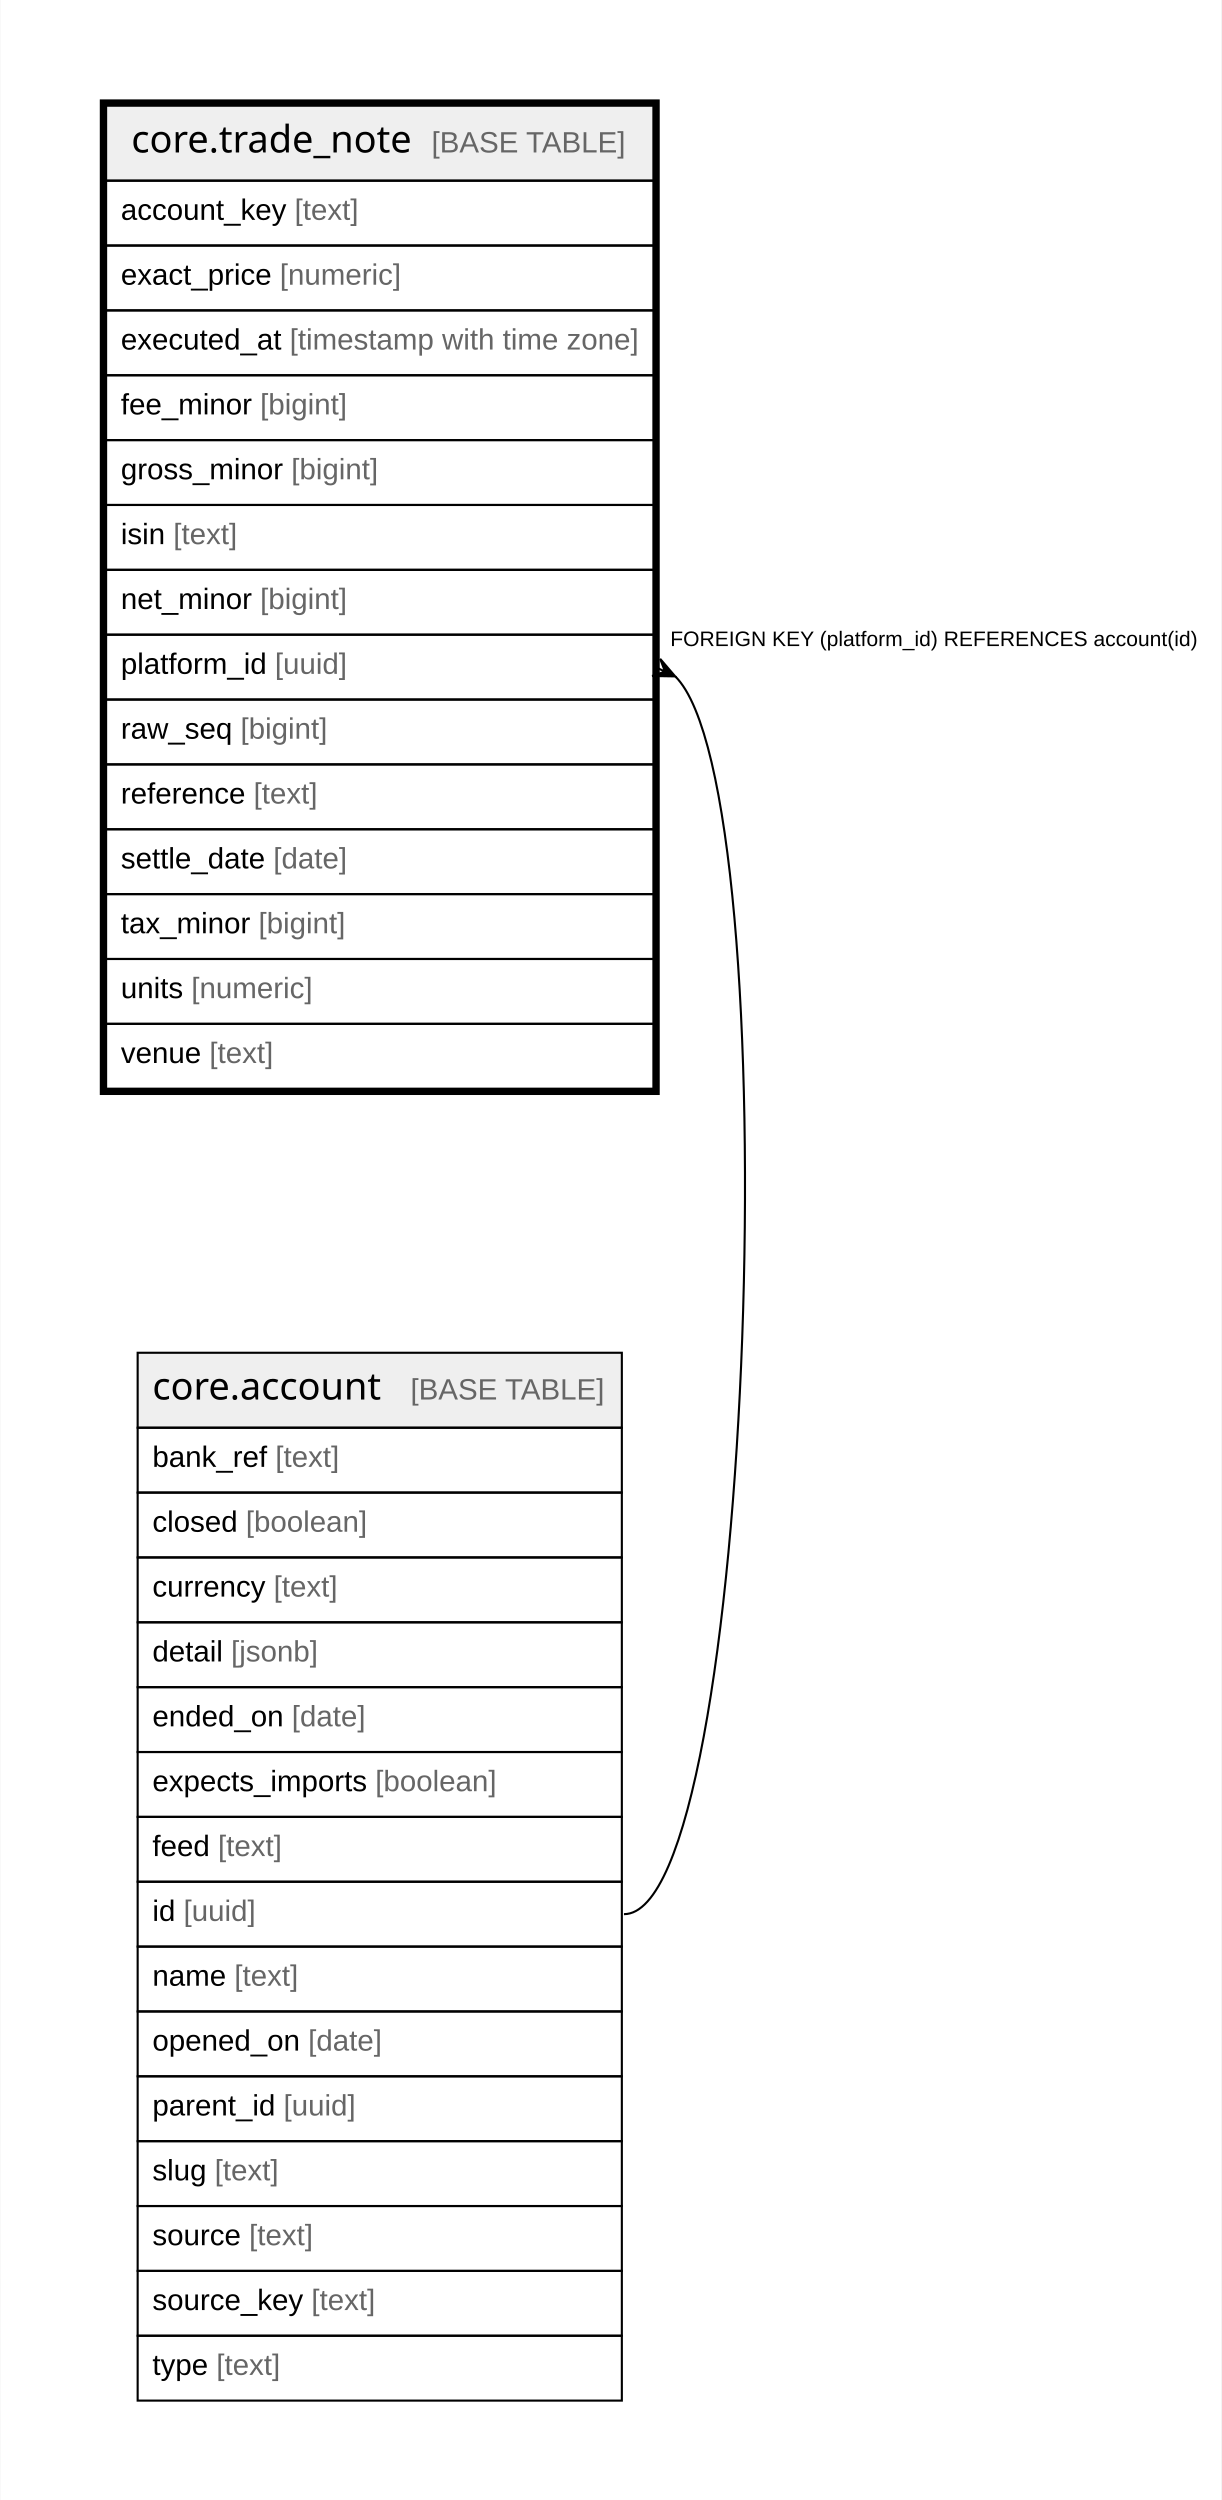
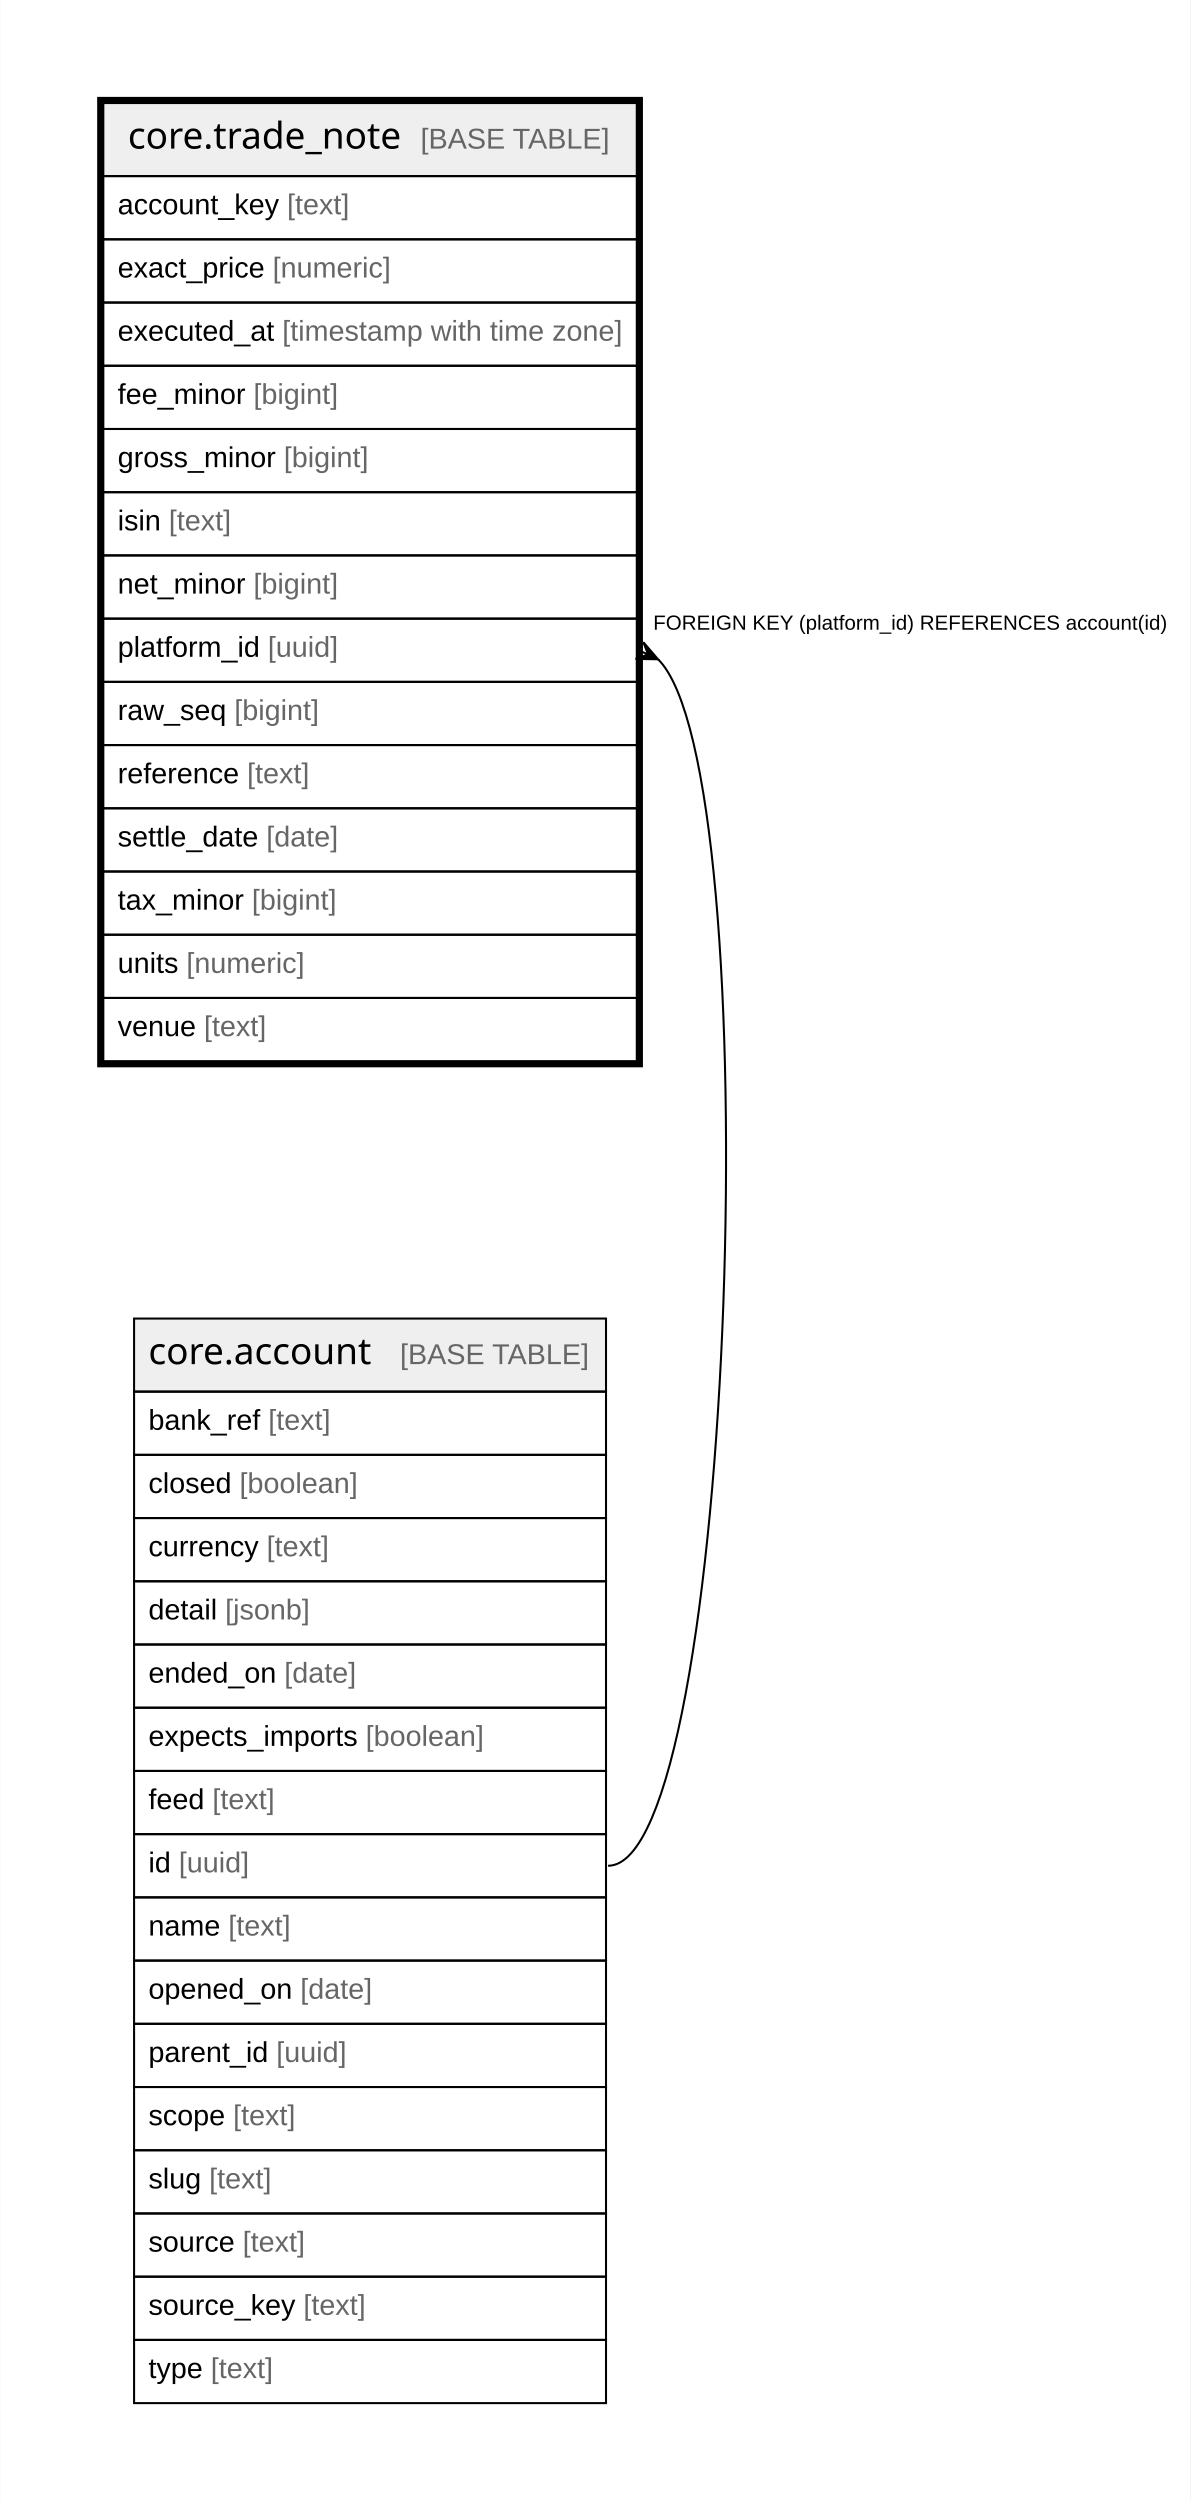
- <svg xmlns="http://www.w3.org/2000/svg" width="580pt" height="1187pt" viewBox="0.00 0.00 579.72 1187.20">
-   <g id="graph0" class="graph" transform="scale(1 1) rotate(0) translate(4 1183.2)">
-     <polygon fill="white" stroke="none" points="-4,4 -4,-1183.2 575.72,-1183.2 575.72,4 -4,4" />
+ <svg xmlns="http://www.w3.org/2000/svg" width="580pt" height="1218pt" viewBox="0.00 0.00 579.72 1218.00">
+   <g id="graph0" class="graph" transform="scale(1 1) rotate(0) translate(4 1214)">
+     <polygon fill="white" stroke="none" points="-4,4 -4,-1214 575.72,-1214 575.72,4 -4,4" />
    <g id="node1" class="node">
-       <polygon fill="#efefef" stroke="none" points="46.2,-1097.4 46.2,-1133 306.1,-1133 306.1,-1097.4 46.2,-1097.4" />
-       <polygon fill="none" stroke="black" points="46.2,-1097.4 46.2,-1133 306.1,-1133 306.1,-1097.4 46.2,-1097.4" />
-       <text text-anchor="start" x="58.18" y="-1110.8" font-family="Arial Bold" font-size="18.00">core.trade_note</text>
-       <text text-anchor="start" x="169.62" y="-1110.8" font-family="Arial" font-size="14.00">    </text>
-       <text text-anchor="start" x="200.74" y="-1110.8" font-family="Arial" font-size="14.00" fill="#666666">[BASE TABLE]</text>
+       <polygon fill="#efefef" stroke="none" points="46.2,-1128.2 46.2,-1163.8 306.1,-1163.8 306.1,-1128.2 46.2,-1128.2" />
+       <polygon fill="none" stroke="black" points="46.2,-1128.2 46.2,-1163.8 306.1,-1163.8 306.1,-1128.2 46.2,-1128.2" />
+       <text text-anchor="start" x="58.18" y="-1141.6" font-family="Arial Bold" font-size="18.00">core.trade_note</text>
+       <text text-anchor="start" x="169.62" y="-1141.6" font-family="Arial" font-size="14.00">    </text>
+       <text text-anchor="start" x="200.74" y="-1141.6" font-family="Arial" font-size="14.00" fill="#666666">[BASE TABLE]</text>
+       <polygon fill="none" stroke="black" points="46.2,-1097.4 46.2,-1128.2 306.1,-1128.2 306.1,-1097.4 46.2,-1097.4" />
+       <text text-anchor="start" x="53.2" y="-1109.6" font-family="Arial" font-size="14.00">account_key </text>
+       <text text-anchor="start" x="135.7" y="-1109.6" font-family="Arial" font-size="14.00" fill="#666666">[text]</text>
      <polygon fill="none" stroke="black" points="46.2,-1066.6 46.2,-1097.4 306.1,-1097.4 306.1,-1066.6 46.2,-1066.6" />
-       <text text-anchor="start" x="53.2" y="-1078.8" font-family="Arial" font-size="14.00">account_key </text>
-       <text text-anchor="start" x="135.7" y="-1078.8" font-family="Arial" font-size="14.00" fill="#666666">[text]</text>
+       <text text-anchor="start" x="53.2" y="-1078.8" font-family="Arial" font-size="14.00">exact_price </text>
+       <text text-anchor="start" x="128.68" y="-1078.8" font-family="Arial" font-size="14.00" fill="#666666">[numeric]</text>
      <polygon fill="none" stroke="black" points="46.2,-1035.8 46.2,-1066.6 306.1,-1066.6 306.1,-1035.8 46.2,-1035.8" />
-       <text text-anchor="start" x="53.2" y="-1048" font-family="Arial" font-size="14.00">exact_price </text>
-       <text text-anchor="start" x="128.68" y="-1048" font-family="Arial" font-size="14.00" fill="#666666">[numeric]</text>
+       <text text-anchor="start" x="53.2" y="-1048" font-family="Arial" font-size="14.00">executed_at </text>
+       <text text-anchor="start" x="133.37" y="-1048" font-family="Arial" font-size="14.00" fill="#666666">[timestamp with time zone]</text>
      <polygon fill="none" stroke="black" points="46.2,-1005 46.2,-1035.8 306.1,-1035.8 306.1,-1005 46.2,-1005" />
-       <text text-anchor="start" x="53.2" y="-1017.2" font-family="Arial" font-size="14.00">executed_at </text>
-       <text text-anchor="start" x="133.37" y="-1017.2" font-family="Arial" font-size="14.00" fill="#666666">[timestamp with time zone]</text>
+       <text text-anchor="start" x="53.2" y="-1017.2" font-family="Arial" font-size="14.00">fee_minor </text>
+       <text text-anchor="start" x="119.34" y="-1017.2" font-family="Arial" font-size="14.00" fill="#666666">[bigint]</text>
      <polygon fill="none" stroke="black" points="46.2,-974.2 46.2,-1005 306.1,-1005 306.1,-974.2 46.2,-974.2" />
-       <text text-anchor="start" x="53.2" y="-986.4" font-family="Arial" font-size="14.00">fee_minor </text>
-       <text text-anchor="start" x="119.34" y="-986.4" font-family="Arial" font-size="14.00" fill="#666666">[bigint]</text>
+       <text text-anchor="start" x="53.2" y="-986.4" font-family="Arial" font-size="14.00">gross_minor </text>
+       <text text-anchor="start" x="134.12" y="-986.4" font-family="Arial" font-size="14.00" fill="#666666">[bigint]</text>
      <polygon fill="none" stroke="black" points="46.2,-943.4 46.2,-974.2 306.1,-974.2 306.1,-943.4 46.2,-943.4" />
-       <text text-anchor="start" x="53.2" y="-955.6" font-family="Arial" font-size="14.00">gross_minor </text>
-       <text text-anchor="start" x="134.12" y="-955.6" font-family="Arial" font-size="14.00" fill="#666666">[bigint]</text>
+       <text text-anchor="start" x="53.2" y="-955.6" font-family="Arial" font-size="14.00">isin </text>
+       <text text-anchor="start" x="78.1" y="-955.6" font-family="Arial" font-size="14.00" fill="#666666">[text]</text>
      <polygon fill="none" stroke="black" points="46.2,-912.6 46.2,-943.4 306.1,-943.4 306.1,-912.6 46.2,-912.6" />
-       <text text-anchor="start" x="53.2" y="-924.8" font-family="Arial" font-size="14.00">isin </text>
-       <text text-anchor="start" x="78.1" y="-924.8" font-family="Arial" font-size="14.00" fill="#666666">[text]</text>
+       <text text-anchor="start" x="53.2" y="-924.8" font-family="Arial" font-size="14.00">net_minor </text>
+       <text text-anchor="start" x="119.34" y="-924.8" font-family="Arial" font-size="14.00" fill="#666666">[bigint]</text>
      <polygon fill="none" stroke="black" points="46.2,-881.8 46.2,-912.6 306.1,-912.6 306.1,-881.8 46.2,-881.8" />
-       <text text-anchor="start" x="53.2" y="-894" font-family="Arial" font-size="14.00">net_minor </text>
-       <text text-anchor="start" x="119.34" y="-894" font-family="Arial" font-size="14.00" fill="#666666">[bigint]</text>
+       <text text-anchor="start" x="53.2" y="-894" font-family="Arial" font-size="14.00">platform_id </text>
+       <text text-anchor="start" x="126.34" y="-894" font-family="Arial" font-size="14.00" fill="#666666">[uuid]</text>
      <polygon fill="none" stroke="black" points="46.2,-851 46.2,-881.8 306.1,-881.8 306.1,-851 46.2,-851" />
-       <text text-anchor="start" x="53.2" y="-863.2" font-family="Arial" font-size="14.00">platform_id </text>
-       <text text-anchor="start" x="126.34" y="-863.2" font-family="Arial" font-size="14.00" fill="#666666">[uuid]</text>
+       <text text-anchor="start" x="53.2" y="-863.2" font-family="Arial" font-size="14.00">raw_seq </text>
+       <text text-anchor="start" x="110.01" y="-863.2" font-family="Arial" font-size="14.00" fill="#666666">[bigint]</text>
      <polygon fill="none" stroke="black" points="46.2,-820.2 46.2,-851 306.1,-851 306.1,-820.2 46.2,-820.2" />
-       <text text-anchor="start" x="53.2" y="-832.4" font-family="Arial" font-size="14.00">raw_seq </text>
-       <text text-anchor="start" x="110.01" y="-832.4" font-family="Arial" font-size="14.00" fill="#666666">[bigint]</text>
+       <text text-anchor="start" x="53.2" y="-832.4" font-family="Arial" font-size="14.00">reference </text>
+       <text text-anchor="start" x="116.23" y="-832.4" font-family="Arial" font-size="14.00" fill="#666666">[text]</text>
      <polygon fill="none" stroke="black" points="46.2,-789.4 46.2,-820.2 306.1,-820.2 306.1,-789.4 46.2,-789.4" />
-       <text text-anchor="start" x="53.2" y="-801.6" font-family="Arial" font-size="14.00">reference </text>
-       <text text-anchor="start" x="116.23" y="-801.6" font-family="Arial" font-size="14.00" fill="#666666">[text]</text>
+       <text text-anchor="start" x="53.2" y="-801.6" font-family="Arial" font-size="14.00">settle_date </text>
+       <text text-anchor="start" x="125.59" y="-801.6" font-family="Arial" font-size="14.00" fill="#666666">[date]</text>
      <polygon fill="none" stroke="black" points="46.2,-758.6 46.2,-789.4 306.1,-789.4 306.1,-758.6 46.2,-758.6" />
-       <text text-anchor="start" x="53.2" y="-770.8" font-family="Arial" font-size="14.00">settle_date </text>
-       <text text-anchor="start" x="125.59" y="-770.8" font-family="Arial" font-size="14.00" fill="#666666">[date]</text>
+       <text text-anchor="start" x="53.2" y="-770.8" font-family="Arial" font-size="14.00">tax_minor </text>
+       <text text-anchor="start" x="118.56" y="-770.8" font-family="Arial" font-size="14.00" fill="#666666">[bigint]</text>
      <polygon fill="none" stroke="black" points="46.2,-727.8 46.2,-758.6 306.1,-758.6 306.1,-727.8 46.2,-727.8" />
-       <text text-anchor="start" x="53.2" y="-740" font-family="Arial" font-size="14.00">tax_minor </text>
-       <text text-anchor="start" x="118.56" y="-740" font-family="Arial" font-size="14.00" fill="#666666">[bigint]</text>
+       <text text-anchor="start" x="53.2" y="-740" font-family="Arial" font-size="14.00">units </text>
+       <text text-anchor="start" x="86.66" y="-740" font-family="Arial" font-size="14.00" fill="#666666">[numeric]</text>
      <polygon fill="none" stroke="black" points="46.2,-697 46.2,-727.8 306.1,-727.8 306.1,-697 46.2,-697" />
-       <text text-anchor="start" x="53.2" y="-709.2" font-family="Arial" font-size="14.00">units </text>
-       <text text-anchor="start" x="86.66" y="-709.2" font-family="Arial" font-size="14.00" fill="#666666">[numeric]</text>
-       <polygon fill="none" stroke="black" points="46.2,-666.2 46.2,-697 306.1,-697 306.1,-666.2 46.2,-666.2" />
-       <text text-anchor="start" x="53.2" y="-678.4" font-family="Arial" font-size="14.00">venue </text>
-       <text text-anchor="start" x="95.23" y="-678.4" font-family="Arial" font-size="14.00" fill="#666666">[text]</text>
-       <polygon fill="none" stroke="black" stroke-width="3" points="44.7,-664.7 44.7,-1134.5 307.6,-1134.5 307.6,-664.7 44.7,-664.7" />
+       <text text-anchor="start" x="53.2" y="-709.2" font-family="Arial" font-size="14.00">venue </text>
+       <text text-anchor="start" x="95.23" y="-709.2" font-family="Arial" font-size="14.00" fill="#666666">[text]</text>
+       <polygon fill="none" stroke="black" stroke-width="3" points="44.7,-695.5 44.7,-1165.3 307.6,-1165.3 307.6,-695.5 44.7,-695.5" />
    </g>
    <g id="node2" class="node">
-       <polygon fill="#efefef" stroke="none" points="61.18,-505.2 61.18,-540.8 291.11,-540.8 291.11,-505.2 61.18,-505.2" />
-       <polygon fill="none" stroke="black" points="61.18,-505.2 61.18,-540.8 291.11,-540.8 291.11,-505.2 61.18,-505.2" />
-       <text text-anchor="start" x="68.18" y="-518.6" font-family="Arial Bold" font-size="18.00">core.account</text>
-       <text text-anchor="start" x="159.62" y="-518.6" font-family="Arial" font-size="14.00">    </text>
-       <text text-anchor="start" x="190.74" y="-518.6" font-family="Arial" font-size="14.00" fill="#666666">[BASE TABLE]</text>
+       <polygon fill="#efefef" stroke="none" points="61.18,-536 61.18,-571.6 291.11,-571.6 291.11,-536 61.18,-536" />
+       <polygon fill="none" stroke="black" points="61.18,-536 61.18,-571.6 291.11,-571.6 291.11,-536 61.18,-536" />
+       <text text-anchor="start" x="68.18" y="-549.4" font-family="Arial Bold" font-size="18.00">core.account</text>
+       <text text-anchor="start" x="159.62" y="-549.4" font-family="Arial" font-size="14.00">    </text>
+       <text text-anchor="start" x="190.74" y="-549.4" font-family="Arial" font-size="14.00" fill="#666666">[BASE TABLE]</text>
+       <polygon fill="none" stroke="black" points="61.18,-505.2 61.18,-536 291.11,-536 291.11,-505.2 61.18,-505.2" />
+       <text text-anchor="start" x="68.18" y="-517.4" font-family="Arial" font-size="14.00">bank_ref </text>
+       <text text-anchor="start" x="126.55" y="-517.4" font-family="Arial" font-size="14.00" fill="#666666">[text]</text>
      <polygon fill="none" stroke="black" points="61.18,-474.4 61.18,-505.2 291.11,-505.2 291.11,-474.4 61.18,-474.4" />
-       <text text-anchor="start" x="68.18" y="-486.6" font-family="Arial" font-size="14.00">bank_ref </text>
-       <text text-anchor="start" x="126.55" y="-486.6" font-family="Arial" font-size="14.00" fill="#666666">[text]</text>
+       <text text-anchor="start" x="68.18" y="-486.6" font-family="Arial" font-size="14.00">closed </text>
+       <text text-anchor="start" x="112.54" y="-486.6" font-family="Arial" font-size="14.00" fill="#666666">[boolean]</text>
      <polygon fill="none" stroke="black" points="61.18,-443.6 61.18,-474.4 291.11,-474.4 291.11,-443.6 61.18,-443.6" />
-       <text text-anchor="start" x="68.18" y="-455.8" font-family="Arial" font-size="14.00">closed </text>
-       <text text-anchor="start" x="112.54" y="-455.8" font-family="Arial" font-size="14.00" fill="#666666">[boolean]</text>
+       <text text-anchor="start" x="68.18" y="-455.8" font-family="Arial" font-size="14.00">currency </text>
+       <text text-anchor="start" x="125.75" y="-455.8" font-family="Arial" font-size="14.00" fill="#666666">[text]</text>
      <polygon fill="none" stroke="black" points="61.18,-412.8 61.18,-443.6 291.11,-443.6 291.11,-412.8 61.18,-412.8" />
-       <text text-anchor="start" x="68.18" y="-425" font-family="Arial" font-size="14.00">currency </text>
-       <text text-anchor="start" x="125.75" y="-425" font-family="Arial" font-size="14.00" fill="#666666">[text]</text>
+       <text text-anchor="start" x="68.18" y="-425" font-family="Arial" font-size="14.00">detail </text>
+       <text text-anchor="start" x="105.54" y="-425" font-family="Arial" font-size="14.00" fill="#666666">[jsonb]</text>
      <polygon fill="none" stroke="black" points="61.18,-382 61.18,-412.8 291.11,-412.8 291.11,-382 61.18,-382" />
-       <text text-anchor="start" x="68.18" y="-394.2" font-family="Arial" font-size="14.00">detail </text>
-       <text text-anchor="start" x="105.54" y="-394.2" font-family="Arial" font-size="14.00" fill="#666666">[jsonb]</text>
+       <text text-anchor="start" x="68.18" y="-394.2" font-family="Arial" font-size="14.00">ended_on </text>
+       <text text-anchor="start" x="134.36" y="-394.2" font-family="Arial" font-size="14.00" fill="#666666">[date]</text>
      <polygon fill="none" stroke="black" points="61.18,-351.2 61.18,-382 291.11,-382 291.11,-351.2 61.18,-351.2" />
-       <text text-anchor="start" x="68.18" y="-363.4" font-family="Arial" font-size="14.00">ended_on </text>
-       <text text-anchor="start" x="134.36" y="-363.4" font-family="Arial" font-size="14.00" fill="#666666">[date]</text>
+       <text text-anchor="start" x="68.18" y="-363.4" font-family="Arial" font-size="14.00">expects_imports </text>
+       <text text-anchor="start" x="174" y="-363.4" font-family="Arial" font-size="14.00" fill="#666666">[boolean]</text>
      <polygon fill="none" stroke="black" points="61.18,-320.4 61.18,-351.2 291.11,-351.2 291.11,-320.4 61.18,-320.4" />
-       <text text-anchor="start" x="68.18" y="-332.6" font-family="Arial" font-size="14.00">expects_imports </text>
-       <text text-anchor="start" x="174" y="-332.6" font-family="Arial" font-size="14.00" fill="#666666">[boolean]</text>
+       <text text-anchor="start" x="68.18" y="-332.6" font-family="Arial" font-size="14.00">feed </text>
+       <text text-anchor="start" x="99.32" y="-332.6" font-family="Arial" font-size="14.00" fill="#666666">[text]</text>
      <polygon fill="none" stroke="black" points="61.18,-289.6 61.18,-320.4 291.11,-320.4 291.11,-289.6 61.18,-289.6" />
-       <text text-anchor="start" x="68.18" y="-301.8" font-family="Arial" font-size="14.00">feed </text>
-       <text text-anchor="start" x="99.32" y="-301.8" font-family="Arial" font-size="14.00" fill="#666666">[text]</text>
+       <text text-anchor="start" x="68.18" y="-301.8" font-family="Arial" font-size="14.00">id </text>
+       <text text-anchor="start" x="82.97" y="-301.8" font-family="Arial" font-size="14.00" fill="#666666">[uuid]</text>
      <polygon fill="none" stroke="black" points="61.18,-258.8 61.18,-289.6 291.11,-289.6 291.11,-258.8 61.18,-258.8" />
-       <text text-anchor="start" x="68.18" y="-271" font-family="Arial" font-size="14.00">id </text>
-       <text text-anchor="start" x="82.97" y="-271" font-family="Arial" font-size="14.00" fill="#666666">[uuid]</text>
+       <text text-anchor="start" x="68.18" y="-271" font-family="Arial" font-size="14.00">name </text>
+       <text text-anchor="start" x="107.09" y="-271" font-family="Arial" font-size="14.00" fill="#666666">[text]</text>
      <polygon fill="none" stroke="black" points="61.18,-228 61.18,-258.8 291.11,-258.8 291.11,-228 61.18,-228" />
-       <text text-anchor="start" x="68.18" y="-240.2" font-family="Arial" font-size="14.00">name </text>
-       <text text-anchor="start" x="107.09" y="-240.2" font-family="Arial" font-size="14.00" fill="#666666">[text]</text>
+       <text text-anchor="start" x="68.18" y="-240.2" font-family="Arial" font-size="14.00">opened_on </text>
+       <text text-anchor="start" x="142.15" y="-240.2" font-family="Arial" font-size="14.00" fill="#666666">[date]</text>
      <polygon fill="none" stroke="black" points="61.18,-197.2 61.18,-228 291.11,-228 291.11,-197.2 61.18,-197.2" />
-       <text text-anchor="start" x="68.18" y="-209.4" font-family="Arial" font-size="14.00">opened_on </text>
-       <text text-anchor="start" x="142.15" y="-209.4" font-family="Arial" font-size="14.00" fill="#666666">[date]</text>
+       <text text-anchor="start" x="68.18" y="-209.4" font-family="Arial" font-size="14.00">parent_id </text>
+       <text text-anchor="start" x="130.45" y="-209.4" font-family="Arial" font-size="14.00" fill="#666666">[uuid]</text>
      <polygon fill="none" stroke="black" points="61.18,-166.4 61.18,-197.2 291.11,-197.2 291.11,-166.4 61.18,-166.4" />
-       <text text-anchor="start" x="68.18" y="-178.6" font-family="Arial" font-size="14.00">parent_id </text>
-       <text text-anchor="start" x="130.45" y="-178.6" font-family="Arial" font-size="14.00" fill="#666666">[uuid]</text>
+       <text text-anchor="start" x="68.18" y="-178.6" font-family="Arial" font-size="14.00">scope </text>
+       <text text-anchor="start" x="109.43" y="-178.6" font-family="Arial" font-size="14.00" fill="#666666">[text]</text>
      <polygon fill="none" stroke="black" points="61.18,-135.6 61.18,-166.4 291.11,-166.4 291.11,-135.6 61.18,-135.6" />
      <text text-anchor="start" x="68.18" y="-147.8" font-family="Arial" font-size="14.00">slug </text>
      <text text-anchor="start" x="97.75" y="-147.8" font-family="Arial" font-size="14.00" fill="#666666">[text]</text>
      <polygon fill="none" stroke="black" points="61.18,-104.8 61.18,-135.6 291.11,-135.6 291.11,-104.8 61.18,-104.8" />
      <text text-anchor="start" x="68.18" y="-117" font-family="Arial" font-size="14.00">source </text>
      <text text-anchor="start" x="114.09" y="-117" font-family="Arial" font-size="14.00" fill="#666666">[text]</text>
      <polygon fill="none" stroke="black" points="61.18,-74 61.18,-104.8 291.11,-104.8 291.11,-74 61.18,-74" />
      <text text-anchor="start" x="68.18" y="-86.2" font-family="Arial" font-size="14.00">source_key </text>
      <text text-anchor="start" x="143.66" y="-86.2" font-family="Arial" font-size="14.00" fill="#666666">[text]</text>
      <polygon fill="none" stroke="black" points="61.18,-43.2 61.18,-74 291.11,-74 291.11,-43.2 61.18,-43.2" />
      <text text-anchor="start" x="68.18" y="-55.4" font-family="Arial" font-size="14.00">type </text>
      <text text-anchor="start" x="98.53" y="-55.4" font-family="Arial" font-size="14.00" fill="#666666">[text]</text>
    </g>
    <g id="edge1" class="edge">
-       <path fill="none" stroke="black" d="M316.5,-861.97C371.26,-807.78 354.59,-274.2 292.11,-274.2" />
-       <polygon fill="black" stroke="black" points="316.45,-862 305.48,-862.19 311.62,-864.27 307.7,-866.12 307.7,-866.12 307.7,-866.12 311.62,-864.27 309.31,-870.33 316.45,-862" />
-       <text text-anchor="start" x="314.1" y="-876.4" font-family="Arial" font-size="10.00">FOREIGN KEY (platform_id) REFERENCES account(id)</text>
+       <path fill="none" stroke="black" d="M316.5,-892.77C371.26,-838.58 354.59,-305 292.11,-305" />
+       <polygon fill="black" stroke="black" points="316.45,-892.8 305.48,-892.99 311.62,-895.07 307.7,-896.92 307.7,-896.92 307.7,-896.92 311.62,-895.07 309.31,-901.13 316.45,-892.8" />
+       <text text-anchor="start" x="314.1" y="-907.2" font-family="Arial" font-size="10.00">FOREIGN KEY (platform_id) REFERENCES account(id)</text>
    </g>
  </g>
</svg>
